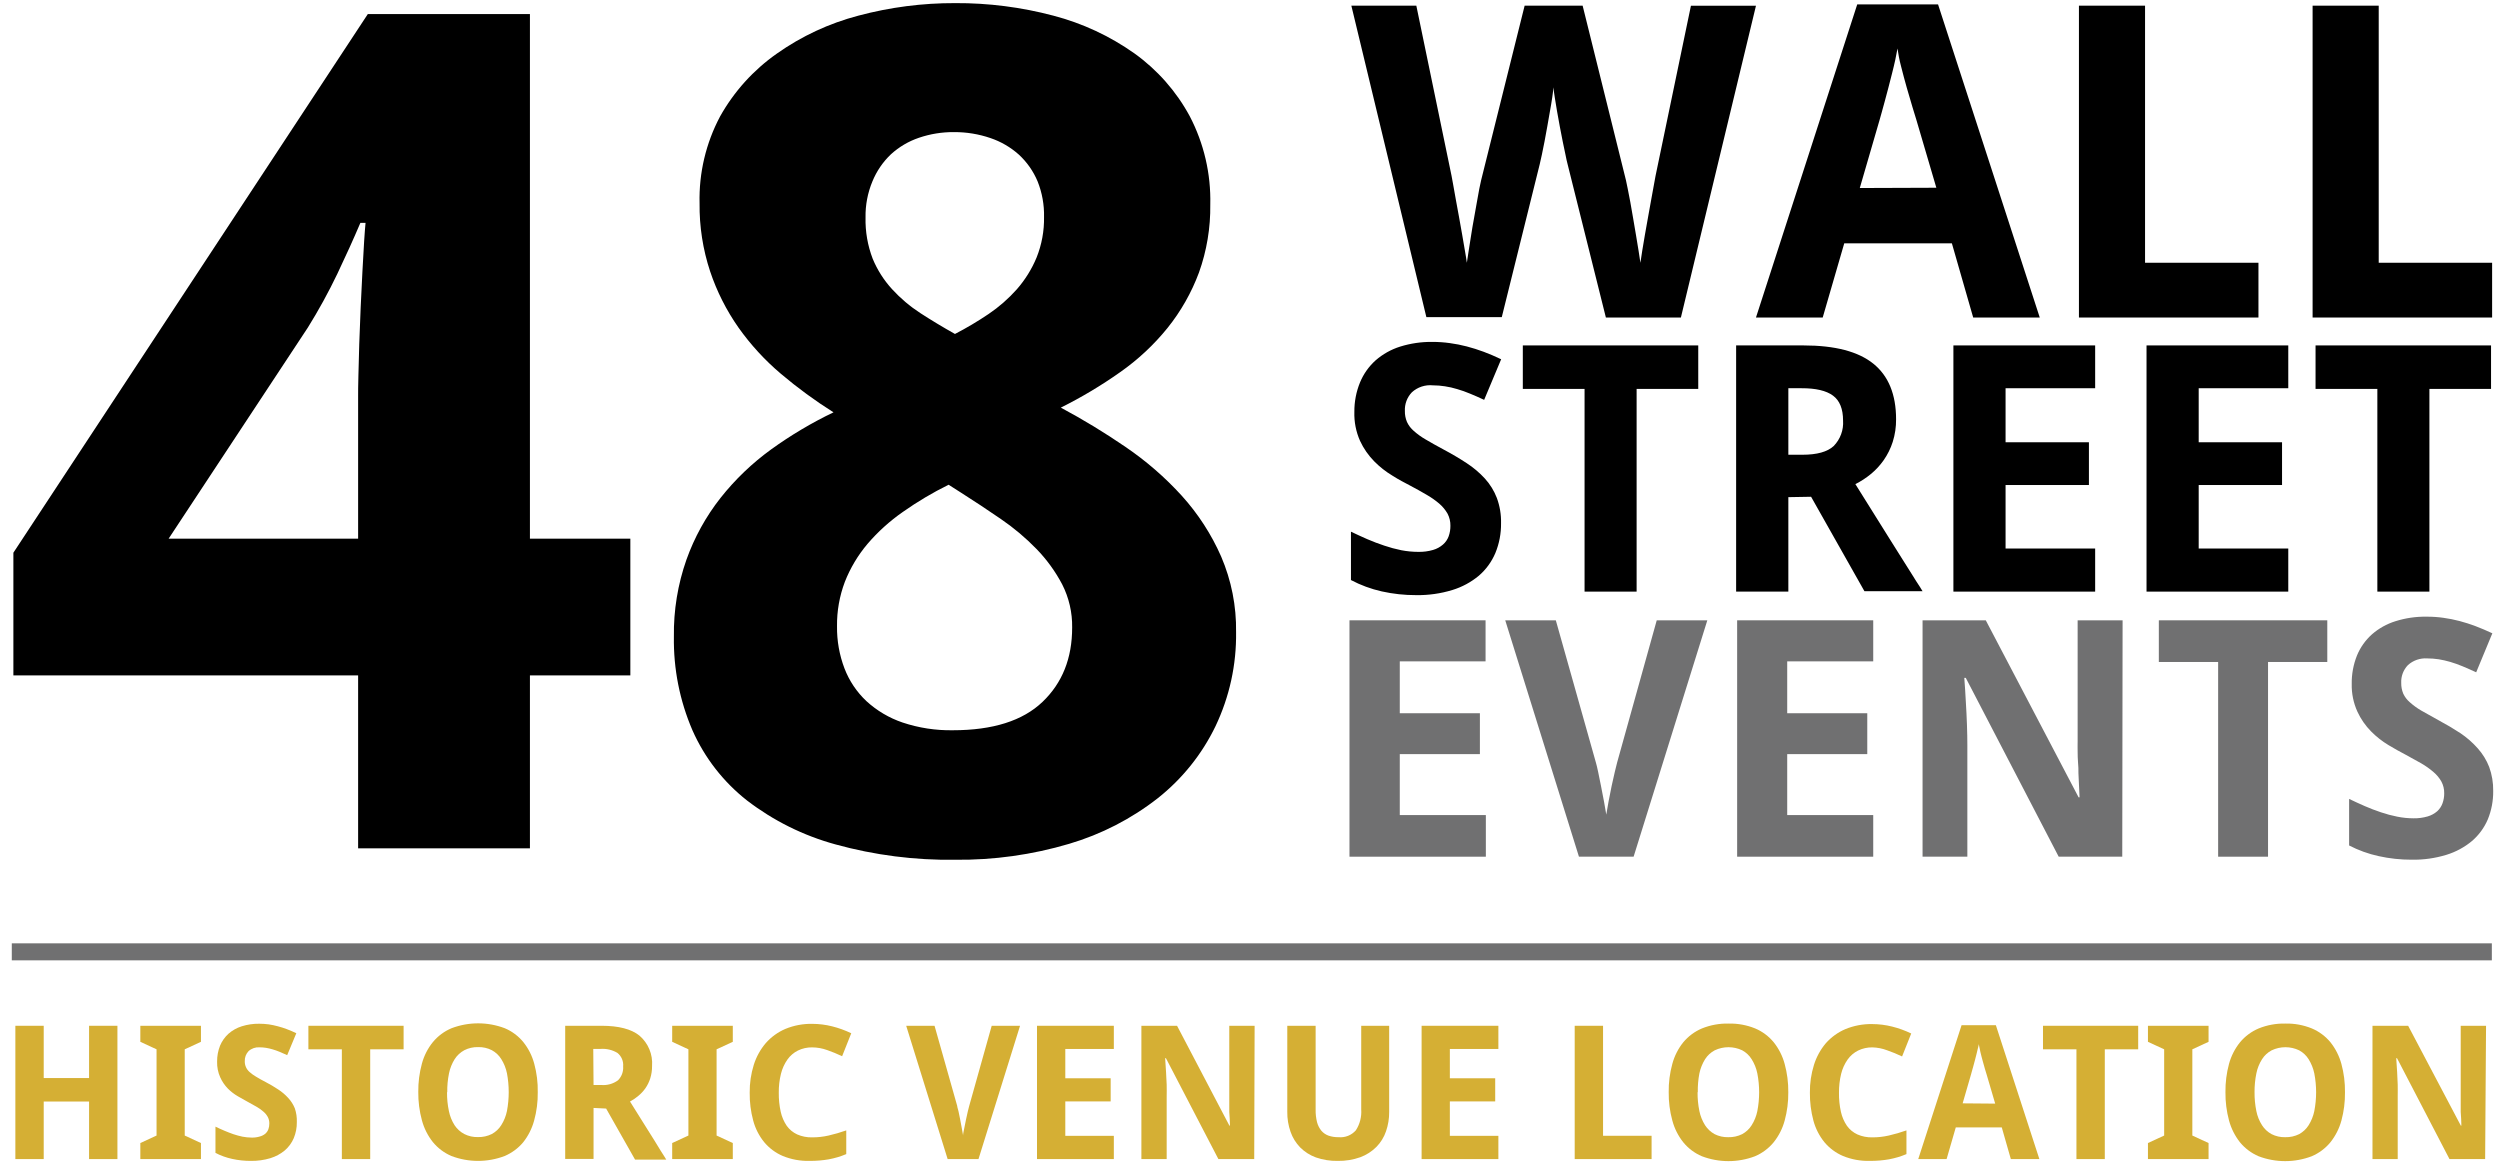
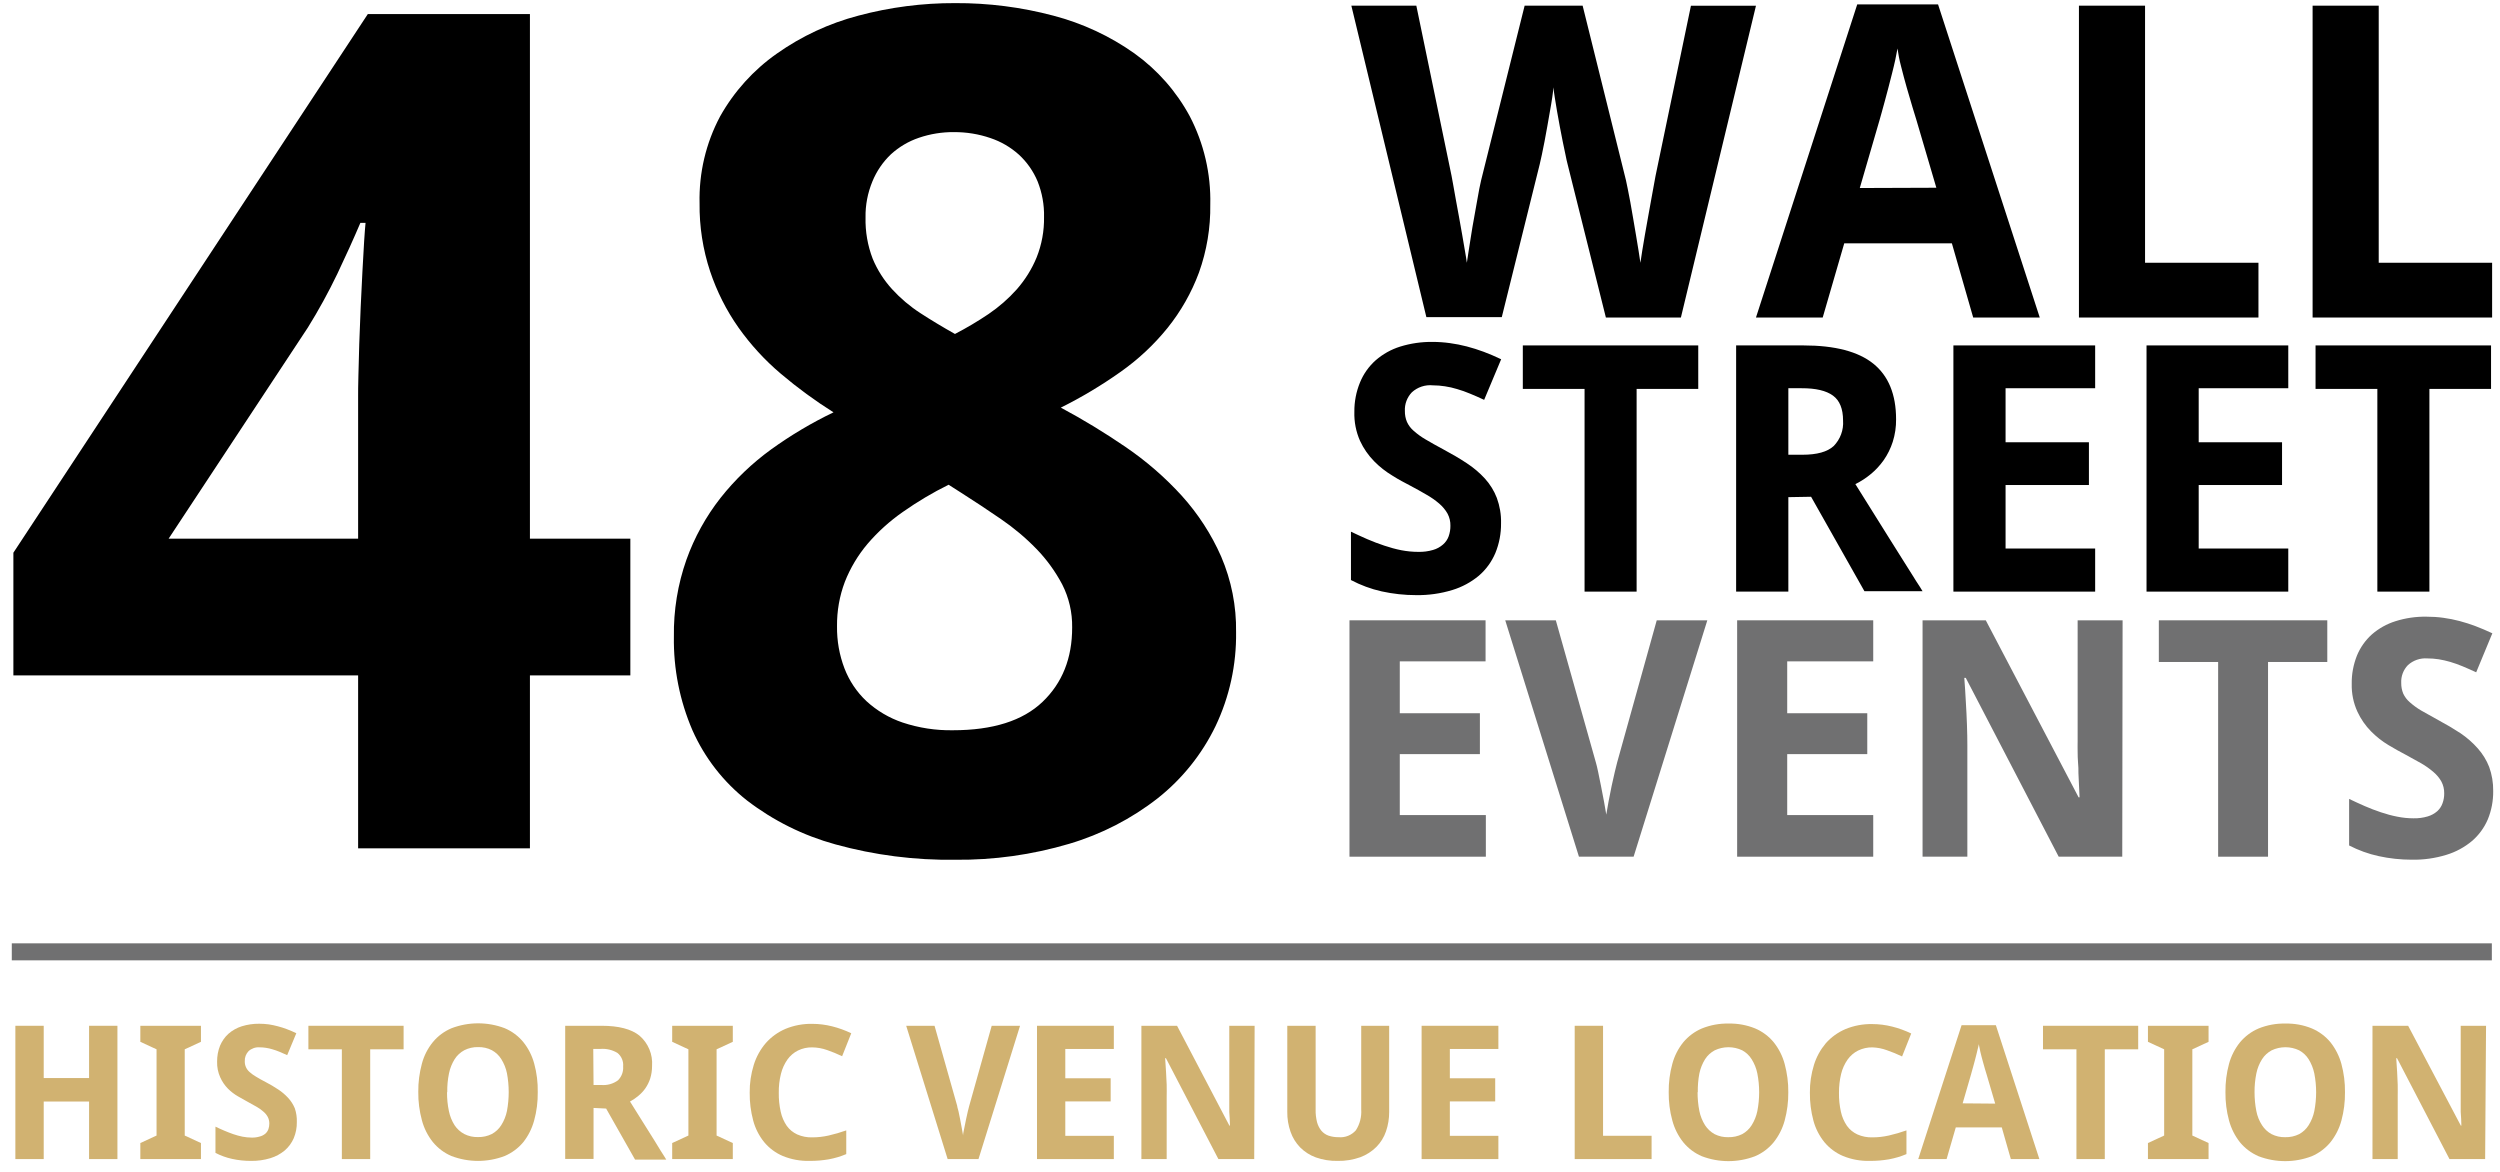
- <svg xmlns="http://www.w3.org/2000/svg" id="Layer_1" data-name="Layer 1" viewBox="0 0 440.91 206.64">
+ <svg xmlns="http://www.w3.org/2000/svg" id="Layer_1" version="1.1" viewBox="0 0 440.91 206.64">
  <defs>
-     <style>.cls-1{fill:#707071;}.cls-2{fill:none;stroke:#707071;stroke-width:3px;}.cls-3{fill:#d5af34;}</style>
+     <style>
+       .st0 {
+         fill: none;
+         stroke: #707071;
+         stroke-width: 3px;
+       }
+ 
+       .st1 {
+         fill: #d1b271;
+       }
+ 
+       .st2 {
+         fill: #707071;
+       }
+     </style>
  </defs>
-   <path d="M296.45,56H283.22l-6.77-27.11c-.1-.38-.22-.9-.35-1.58s-.3-1.44-.48-2.29-.35-1.75-.52-2.67-.34-1.83-.49-2.71-.28-1.69-.4-2.43S274,15.85,274,15.4c-.05.45-.13,1-.24,1.78s-.25,1.55-.4,2.41-.3,1.76-.47,2.69-.33,1.82-.49,2.67-.32,1.63-.47,2.33-.27,1.25-.37,1.65l-6.7,27H251.56L238.33,1h11.46L256,31c.07.4.18,1,.32,1.75s.29,1.62.46,2.58.36,2,.55,3,.37,2.09.55,3.09l.48,2.8c.15.86.27,1.57.34,2.12.08-.55.18-1.25.32-2.1s.28-1.76.43-2.73.32-2,.51-3,.36-2,.51-2.87.29-1.68.43-2.37.25-1.19.32-1.49L268.89,1h10.23l7.64,30.79c.07.3.18.8.31,1.49s.29,1.48.46,2.37.33,1.84.5,2.87.35,2,.51,3l.45,2.73c.14.85.25,1.55.32,2.1.08-.55.18-1.26.32-2.12s.3-1.8.47-2.8.36-2,.55-3.09.37-2,.54-3,.33-1.81.47-2.58.25-1.35.32-1.75l6.24-30h11.47Z" />
-   <path d="M348,56l-3.76-13.09H325.26L321.46,56H309.69L327.55.77H341.8L359.74,56ZM341.5,33.11l-3.53-12c-.15-.46-.38-1.19-.68-2.22s-.62-2.16-1-3.41-.66-2.48-1-3.74-.51-2.31-.64-3.19q-.15.83-.39,2c-.17.75-.35,1.55-.57,2.39s-.43,1.69-.65,2.54-.44,1.65-.64,2.4-.39,1.42-.55,2l-.36,1.28-3.49,12Z" />
-   <path d="M366.65,56V1h11.66V46.34h20V56Z" />
-   <path d="M407.86,56V1h11.66V46.34h20V56Z" />
-   <path d="M264.73,92.28a13.35,13.35,0,0,1-1,5.25,10.83,10.83,0,0,1-2.91,4,13.43,13.43,0,0,1-4.69,2.53,20.72,20.72,0,0,1-6.37.9,27.57,27.57,0,0,1-6.08-.66,21.84,21.84,0,0,1-5.42-2V93.77c.95.45,1.91.9,2.88,1.32s2,.81,3,1.14a23.84,23.84,0,0,0,3,.81,15.92,15.92,0,0,0,3,.29,8.63,8.63,0,0,0,2.6-.34,4.57,4.57,0,0,0,1.75-.95,3.5,3.5,0,0,0,1-1.45,5.34,5.34,0,0,0,.31-1.86,4.41,4.41,0,0,0-.51-2.15,6.77,6.77,0,0,0-1.46-1.76,14.6,14.6,0,0,0-2.26-1.58c-.88-.52-1.86-1.06-2.95-1.64-.91-.47-1.93-1-3.06-1.72a16.22,16.22,0,0,1-3.19-2.51,12.9,12.9,0,0,1-2.51-3.62,11.72,11.72,0,0,1-1-5.1,13.44,13.44,0,0,1,1-5.21,10.75,10.75,0,0,1,2.75-3.89,12.13,12.13,0,0,1,4.32-2.42,18.35,18.35,0,0,1,5.69-.83,22.08,22.08,0,0,1,3.07.21,25.16,25.16,0,0,1,3,.59c1,.26,2,.58,3,.95s2,.81,3.06,1.31l-3,7.16c-.9-.42-1.73-.79-2.5-1.1a20.46,20.46,0,0,0-2.26-.8,14.71,14.71,0,0,0-2.15-.49,13.67,13.67,0,0,0-2.12-.17A4.8,4.8,0,0,0,249,69.19a4.47,4.47,0,0,0-1.23,3.29,4.73,4.73,0,0,0,.37,1.94A4.61,4.61,0,0,0,249.34,76a12.44,12.44,0,0,0,2.1,1.51c.87.52,1.91,1.1,3.14,1.76q2.22,1.18,4.1,2.42a16.69,16.69,0,0,1,3.22,2.73,10.91,10.91,0,0,1,2.09,3.4A12.1,12.1,0,0,1,264.73,92.28Z" />
-   <path d="M288.64,104.34h-9.18V68.59H268.57V60.92h30.94v7.67H288.64Z" />
-   <path d="M315.4,87.68v16.66h-9.21V60.92h11.88q8.34,0,12.33,3.23c2.65,2.14,4,5.41,4,9.78a12.8,12.8,0,0,1-.59,4,12,12,0,0,1-1.59,3.22,12.24,12.24,0,0,1-2.29,2.47,14.43,14.43,0,0,1-2.71,1.76q3.3,5.3,5.91,9.45c.75,1.19,1.48,2.34,2.18,3.47l1.89,3c.55.89,1,1.61,1.36,2.14l.51.83H328.82l-9.41-16.66Zm0-7.48h2.49q3.84,0,5.5-1.53a5.84,5.84,0,0,0,1.66-4.5q0-3.09-1.78-4.4t-5.53-1.3H315.4Z" />
-   <path d="M369.51,104.34h-25V60.92h25v7.55h-15.8V78h14.7v7.54h-14.7v11.2h15.8Z" />
-   <path d="M403.57,104.34h-25V60.92h25v7.55h-15.8V78h14.7v7.54h-14.7v11.2h15.8Z" />
-   <path d="M428.46,104.34h-9.18V68.59h-10.9V60.92h30.95v7.67H428.46Z" />
-   <path class="cls-1" d="M262.05,151.09H238V109.4h24v7.24H246.87v9.15H261V133H246.87v10.75h15.18Z" />
-   <path class="cls-1" d="M292.19,109.4h8.92l-13,41.69h-9.64l-13-41.69h8.92l7.07,25.09c.1.33.23.87.39,1.63s.33,1.59.51,2.51.36,1.82.53,2.74.3,1.68.4,2.3c.1-.62.23-1.39.4-2.3s.35-1.82.54-2.73.38-1.73.56-2.49.31-1.32.41-1.66Z" />
-   <path class="cls-1" d="M330.37,151.09h-24V109.4h24v7.24H315.2v9.15h14.12V133H315.2v10.75h15.17Z" />
-   <path class="cls-1" d="M374.29,151.09H363.08l-16.39-31.54h-.26c.11,1.46.21,2.92.28,4.36.08,1.24.14,2.54.19,3.89s.07,2.59.07,3.67v19.62h-7.9V109.4h11.15l16.37,31.22h.17c-.05-1.44-.12-2.87-.2-4.27,0-.61,0-1.23-.07-1.87s-.05-1.28-.07-1.91,0-1.25,0-1.84,0-1.12,0-1.6V109.4h7.93Z" />
-   <path class="cls-1" d="M400,151.09H391.2V116.75H380.74V109.4h29.71v7.35H400Z" />
-   <path class="cls-1" d="M439.71,139.51a12.86,12.86,0,0,1-.95,5,10.38,10.38,0,0,1-2.8,3.82,13,13,0,0,1-4.5,2.43,19.75,19.75,0,0,1-6.12.86,26.51,26.51,0,0,1-5.83-.63,21,21,0,0,1-5.21-1.88v-8.21c.91.44,1.84.86,2.77,1.27s1.88.77,2.84,1.09a21.93,21.93,0,0,0,2.88.77,14.68,14.68,0,0,0,2.86.29,8.37,8.37,0,0,0,2.5-.33,4.49,4.49,0,0,0,1.68-.91,3.5,3.5,0,0,0,.94-1.4,5.08,5.08,0,0,0,.3-1.78,4.23,4.23,0,0,0-.5-2.07,6.2,6.2,0,0,0-1.4-1.68,14.51,14.51,0,0,0-2.16-1.53c-.85-.49-1.8-1-2.84-1.57-.88-.45-1.85-1-2.94-1.65a15.58,15.58,0,0,1-3.06-2.41,12.25,12.25,0,0,1-2.41-3.48,11.25,11.25,0,0,1-1-4.89,13,13,0,0,1,.92-5,10.25,10.25,0,0,1,2.64-3.74,11.5,11.5,0,0,1,4.15-2.32,17.3,17.3,0,0,1,5.46-.8,20.39,20.39,0,0,1,3,.2,23.72,23.72,0,0,1,2.86.57,29,29,0,0,1,2.83.91c.95.36,1.93.78,2.94,1.25l-2.85,6.88c-.86-.4-1.66-.75-2.4-1.06s-1.46-.56-2.16-.77a17,17,0,0,0-2.07-.47,14,14,0,0,0-2-.15,4.62,4.62,0,0,0-3.41,1.18,4.25,4.25,0,0,0-1.18,3.15,4.76,4.76,0,0,0,.35,1.87,4.47,4.47,0,0,0,1.15,1.52,12.47,12.47,0,0,0,2,1.46c.83.49,1.83,1,3,1.68,1.42.76,2.74,1.54,3.93,2.32A16.11,16.11,0,0,1,437,132a10.84,10.84,0,0,1,2,3.26A11.88,11.88,0,0,1,439.71,139.51Z" />
-   <path d="M111.17,119.12H93.46v30.5H63.16v-30.5H2.36V97.48l62.51-95H93.46V95h17.71ZM63.16,95V70c0-.87,0-2.13.05-3.77s.08-3.51.15-5.59.15-4.23.25-6.44.2-4.33.31-6.34.2-3.78.3-5.29.18-2.6.25-3.27h-.91q-1.8,4.23-4.07,9a99.42,99.42,0,0,1-5.19,9.46L29.74,95Z" />
-   <path d="M168.46.55a66.1,66.1,0,0,1,17.31,2.21,44,44,0,0,1,14.29,6.65,32.85,32.85,0,0,1,9.76,11.07,32,32,0,0,1,3.63,15.6,34.19,34.19,0,0,1-2,12,35.2,35.2,0,0,1-5.54,9.76,41,41,0,0,1-8.36,7.8,79.44,79.44,0,0,1-10.46,6.25,121.59,121.59,0,0,1,11.42,6.94,55.81,55.81,0,0,1,9.92,8.61,39.87,39.87,0,0,1,6.94,10.72A32.52,32.52,0,0,1,218,111.47a37.39,37.39,0,0,1-3.63,16.61,36.33,36.33,0,0,1-10.16,12.68,47,47,0,0,1-15.65,8.06,68.05,68.05,0,0,1-20.08,2.81,75.21,75.21,0,0,1-21.14-2.71,45.26,45.26,0,0,1-15.6-7.75,32.44,32.44,0,0,1-9.62-12.38,40.18,40.18,0,0,1-3.27-16.51,39.21,39.21,0,0,1,2.22-13.59,38.54,38.54,0,0,1,6-10.87A45.22,45.22,0,0,1,136,79.26a72.16,72.16,0,0,1,11-6.54,82.38,82.38,0,0,1-9.27-6.79,44,44,0,0,1-7.49-8.16,38.54,38.54,0,0,1-5-9.91,36.85,36.85,0,0,1-1.86-12A31,31,0,0,1,127,20.53,33.53,33.53,0,0,1,137,9.46a44.42,44.42,0,0,1,14.39-6.7A65.32,65.32,0,0,1,168.46.55ZM147.62,110.47a20.16,20.16,0,0,0,1.31,7.4,15.58,15.58,0,0,0,3.87,5.78,18,18,0,0,0,6.39,3.78,26.6,26.6,0,0,0,8.86,1.36q10.57,0,15.81-5t5.23-13.13a16.22,16.22,0,0,0-1.76-7.6,27.14,27.14,0,0,0-4.53-6.24,40.92,40.92,0,0,0-6.29-5.29q-3.52-2.42-7-4.63l-2.21-1.41a60.81,60.81,0,0,0-8.06,4.79A33.06,33.06,0,0,0,153,95.92a23.91,23.91,0,0,0-4,6.7A21.43,21.43,0,0,0,147.62,110.47ZM168.25,23.3a18.65,18.65,0,0,0-6.19,1,14,14,0,0,0-4.93,2.91A13.79,13.79,0,0,0,153.86,32a15.82,15.82,0,0,0-1.21,6.34,19.13,19.13,0,0,0,1.26,7.29A18.3,18.3,0,0,0,157.33,51a25.75,25.75,0,0,0,5,4.23q2.87,1.86,6.09,3.67a59,59,0,0,0,5.93-3.52,26.62,26.62,0,0,0,5-4.38,20.28,20.28,0,0,0,3.47-5.59,18.37,18.37,0,0,0,1.31-7.14A16,16,0,0,0,183,32a13.51,13.51,0,0,0-3.32-4.74,14.49,14.49,0,0,0-5-2.91A19.44,19.44,0,0,0,168.25,23.3Z" />
-   <line class="cls-2" x1="2.08" y1="167.87" x2="439.47" y2="167.87" />
-   <path class="cls-3" d="M20.71,204.42h-5V194.27h-8v10.15h-5V180.91h5v9.22h8v-9.22h5Z" />
-   <path class="cls-3" d="M35.44,204.42H24.75v-2.83l2.86-1.32V185.06l-2.86-1.32v-2.83H35.44v2.83l-2.86,1.32v15.21l2.86,1.32Z" />
-   <path class="cls-3" d="M52.35,197.89a7.15,7.15,0,0,1-.54,2.84,5.93,5.93,0,0,1-1.58,2.16,7.28,7.28,0,0,1-2.54,1.37,11.32,11.32,0,0,1-3.45.48,14.87,14.87,0,0,1-3.29-.35A11.74,11.74,0,0,1,38,203.33V198.7c.51.24,1,.48,1.56.71s1.06.44,1.6.62a13.92,13.92,0,0,0,1.62.44,8.89,8.89,0,0,0,1.62.16,4.54,4.54,0,0,0,1.41-.19,2.53,2.53,0,0,0,1-.51,2,2,0,0,0,.53-.79,3,3,0,0,0,.16-1,2.34,2.34,0,0,0-.28-1.16,3.31,3.31,0,0,0-.79-.95,7.22,7.22,0,0,0-1.22-.86c-.47-.28-1-.57-1.6-.89s-1-.56-1.65-.93A8.49,8.49,0,0,1,40.2,192a6.85,6.85,0,0,1-1.36-2,6.29,6.29,0,0,1-.55-2.76,7.38,7.38,0,0,1,.52-2.82,5.91,5.91,0,0,1,1.49-2.11A6.5,6.5,0,0,1,42.64,181a9.92,9.92,0,0,1,3.08-.45,13.13,13.13,0,0,1,1.67.11A14.65,14.65,0,0,1,49,181a15.63,15.63,0,0,1,1.6.51c.54.2,1.09.44,1.66.71l-1.61,3.87c-.48-.22-.93-.42-1.35-.59a11.17,11.17,0,0,0-1.22-.43,8.91,8.91,0,0,0-1.17-.27,7.33,7.33,0,0,0-1.15-.09,2.6,2.6,0,0,0-1.92.67,2.42,2.42,0,0,0-.67,1.78,2.44,2.44,0,0,0,.85,1.91,6.75,6.75,0,0,0,1.14.82c.47.28,1,.6,1.7.95s1.54.86,2.22,1.31a9.05,9.05,0,0,1,1.74,1.48A6,6,0,0,1,52,195.48,6.8,6.8,0,0,1,52.35,197.89Z" />
-   <path class="cls-3" d="M65.29,204.42h-5V185.06h-5.9v-4.15H71.18v4.15H65.29Z" />
-   <path class="cls-3" d="M94.84,192.63a17.85,17.85,0,0,1-.64,5,10.64,10.64,0,0,1-1.93,3.83A8.72,8.72,0,0,1,89,203.88a13.22,13.22,0,0,1-9.38,0,8.61,8.61,0,0,1-3.28-2.46,10.6,10.6,0,0,1-1.93-3.84,18.43,18.43,0,0,1-.64-5,18.23,18.23,0,0,1,.64-5,10.28,10.28,0,0,1,1.94-3.8,8.6,8.6,0,0,1,3.29-2.44,13.22,13.22,0,0,1,9.38,0,8.53,8.53,0,0,1,3.27,2.44,10.35,10.35,0,0,1,1.93,3.82A17.82,17.82,0,0,1,94.84,192.63Zm-16,0a15.33,15.33,0,0,0,.33,3.33,7.41,7.41,0,0,0,1,2.49A4.69,4.69,0,0,0,81.88,200a5,5,0,0,0,2.41.54,5.18,5.18,0,0,0,2.45-.54,4.48,4.48,0,0,0,1.67-1.57,7.4,7.4,0,0,0,1-2.49,18,18,0,0,0,0-6.65,7.55,7.55,0,0,0-1-2.5,4.45,4.45,0,0,0-1.66-1.57,5,5,0,0,0-2.43-.55,5.07,5.07,0,0,0-2.43.55,4.64,4.64,0,0,0-1.7,1.57,7.55,7.55,0,0,0-1,2.5A15.23,15.23,0,0,0,78.88,192.63Z" />
-   <path class="cls-3" d="M104.68,195.4v9h-5V180.91h6.43c3,0,5.24.58,6.67,1.74A6.42,6.42,0,0,1,115,188a7.1,7.1,0,0,1-.32,2.19,6.64,6.64,0,0,1-.86,1.75,6.84,6.84,0,0,1-1.24,1.33,8.42,8.42,0,0,1-1.47,1c1.19,1.91,2.25,3.61,3.2,5.11.4.65.8,1.27,1.18,1.88l1,1.64c.3.49.55.87.74,1.16l.27.45H112l-5.1-9Zm0-4.05H106a4.35,4.35,0,0,0,3-.83,3.14,3.14,0,0,0,.9-2.44,2.74,2.74,0,0,0-1-2.38,5.09,5.09,0,0,0-3-.71h-1.27Z" />
-   <path class="cls-3" d="M129.24,204.42H118.55v-2.83l2.86-1.32V185.06l-2.86-1.32v-2.83h10.69v2.83l-2.86,1.32v15.21l2.86,1.32Z" />
-   <path class="cls-3" d="M143.25,184.72a5.51,5.51,0,0,0-2.53.56,5,5,0,0,0-1.85,1.59,7.5,7.5,0,0,0-1.14,2.52,13.22,13.22,0,0,0-.38,3.34,14.7,14.7,0,0,0,.34,3.35,7.15,7.15,0,0,0,1.06,2.47,4.7,4.7,0,0,0,1.84,1.52,6.19,6.19,0,0,0,2.66.52,12.82,12.82,0,0,0,2.87-.32,28.2,28.2,0,0,0,3.13-.91v4.18c-.52.21-1,.4-1.53.55a15.7,15.7,0,0,1-1.54.37q-.8.14-1.62.21c-.55.05-1.15.07-1.78.07a11.72,11.72,0,0,1-4.71-.86,8.76,8.76,0,0,1-3.3-2.45,10.22,10.22,0,0,1-1.93-3.79,18.1,18.1,0,0,1-.62-4.94,15.89,15.89,0,0,1,.72-4.9,11,11,0,0,1,2.12-3.84,9.72,9.72,0,0,1,3.46-2.5,11.88,11.88,0,0,1,4.73-.89,14.55,14.55,0,0,1,3.51.44,17.57,17.57,0,0,1,3.37,1.22l-1.61,4.05a26,26,0,0,0-2.65-1.09A7.93,7.93,0,0,0,143.25,184.72Z" />
-   <path class="cls-3" d="M174.9,180.91h5l-7.33,23.51h-5.44l-7.31-23.51h5l4,14.15c0,.19.12.49.22.92s.18.9.29,1.41.2,1,.29,1.55.17.95.23,1.3c0-.35.13-.79.22-1.3s.2-1,.31-1.54.21-1,.31-1.4.18-.74.24-.94Z" />
-   <path class="cls-3" d="M196.44,204.42H182.89V180.91h13.55V185h-8.56v5.17h8v4.08h-8v6.07h8.56Z" />
-   <path class="cls-3" d="M221.2,204.42h-6.32l-9.25-17.79h-.14c.06.83.12,1.65.16,2.47s.08,1.42.11,2.19,0,1.46,0,2.07v11.06h-4.46V180.91h6.29l9.23,17.61h.1c0-.81-.07-1.62-.12-2.41,0-.35,0-.7,0-1.06s0-.71,0-1.07,0-.71,0-1,0-.63,0-.9V180.91h4.47Z" />
-   <path class="cls-3" d="M245,180.91v15.21a10.16,10.16,0,0,1-.56,3.41,7.23,7.23,0,0,1-1.69,2.74,7.89,7.89,0,0,1-2.83,1.82,11.35,11.35,0,0,1-4,.65,11.05,11.05,0,0,1-3.84-.61,7.58,7.58,0,0,1-2.78-1.77,7.45,7.45,0,0,1-1.69-2.74,10.27,10.27,0,0,1-.58-3.56V180.91h5v14.78a8.52,8.52,0,0,0,.25,2.23,4,4,0,0,0,.77,1.51,3,3,0,0,0,1.26.86,5.23,5.23,0,0,0,1.77.27,3.6,3.6,0,0,0,3.05-1.22,6,6,0,0,0,.94-3.68V180.91Z" />
-   <path class="cls-3" d="M264.26,204.42H250.72V180.91h13.54V185H255.7v5.17h8v4.08h-8v6.07h8.56Z" />
-   <path class="cls-3" d="M277.72,204.42V180.91h5v19.4h8.56v4.11Z" />
-   <path class="cls-3" d="M315.39,192.63a18.23,18.23,0,0,1-.64,5,10.49,10.49,0,0,1-1.94,3.83,8.65,8.65,0,0,1-3.29,2.46,13.19,13.19,0,0,1-9.37,0,8.54,8.54,0,0,1-3.28-2.46,10.45,10.45,0,0,1-1.93-3.84,18,18,0,0,1-.64-5,17.85,17.85,0,0,1,.64-5,10.41,10.41,0,0,1,1.93-3.8,8.68,8.68,0,0,1,3.29-2.44,11.86,11.86,0,0,1,4.71-.86,11.74,11.74,0,0,1,4.68.86,8.53,8.53,0,0,1,3.27,2.44,10.51,10.51,0,0,1,1.93,3.82A18.2,18.2,0,0,1,315.39,192.63Zm-16,0a16,16,0,0,0,.32,3.33,7.63,7.63,0,0,0,1,2.49,4.75,4.75,0,0,0,1.68,1.57,5.07,5.07,0,0,0,2.41.54,5.2,5.2,0,0,0,2.46-.54,4.48,4.48,0,0,0,1.67-1.57,7.4,7.4,0,0,0,1-2.49,17.43,17.43,0,0,0,0-6.65,7.54,7.54,0,0,0-1-2.5,4.45,4.45,0,0,0-1.66-1.57,5.64,5.64,0,0,0-4.86,0,4.56,4.56,0,0,0-1.7,1.57,7.78,7.78,0,0,0-1,2.5A15.92,15.92,0,0,0,299.43,192.63Z" />
-   <path class="cls-3" d="M330.23,184.72a5.54,5.54,0,0,0-2.53.56,5,5,0,0,0-1.85,1.59,7.5,7.5,0,0,0-1.14,2.52,13.69,13.69,0,0,0-.38,3.34,14.7,14.7,0,0,0,.34,3.35,7.15,7.15,0,0,0,1.06,2.47,4.7,4.7,0,0,0,1.84,1.52,6.19,6.19,0,0,0,2.66.52,12.82,12.82,0,0,0,2.87-.32,28.2,28.2,0,0,0,3.13-.91v4.18c-.52.21-1,.4-1.53.55a15.7,15.7,0,0,1-1.54.37q-.8.14-1.62.21c-.55.05-1.14.07-1.78.07a11.72,11.72,0,0,1-4.71-.86,8.76,8.76,0,0,1-3.3-2.45,10.37,10.37,0,0,1-1.93-3.79,18.5,18.5,0,0,1-.62-4.94,15.89,15.89,0,0,1,.72-4.9A11,11,0,0,1,322,184a9.72,9.72,0,0,1,3.46-2.5,11.88,11.88,0,0,1,4.73-.89,14.55,14.55,0,0,1,3.51.44,17.57,17.57,0,0,1,3.37,1.22l-1.61,4.05a25.05,25.05,0,0,0-2.65-1.09A7.93,7.93,0,0,0,330.23,184.72Z" />
-   <path class="cls-3" d="M354.64,204.42l-1.6-5.59h-8.11l-1.62,5.59h-5l7.64-23.61H352l7.67,23.61Zm-2.76-9.78-1.51-5.14c-.07-.2-.17-.51-.29-.95s-.27-.93-.41-1.46-.29-1.06-.41-1.6-.22-1-.28-1.36c0,.23-.1.51-.17.83s-.15.67-.24,1-.18.73-.28,1.09-.19.71-.27,1l-.24.85-.15.55-1.49,5.14Z" />
-   <path class="cls-3" d="M371.21,204.42h-5V185.06h-5.9v-4.15H377.1v4.15h-5.89Z" />
-   <path class="cls-3" d="M389.51,204.42H378.82v-2.83l2.86-1.32V185.06l-2.86-1.32v-2.83h10.69v2.83l-2.86,1.32v15.21l2.86,1.32Z" />
-   <path class="cls-3" d="M413.57,192.63a18.24,18.24,0,0,1-.63,5,10.65,10.65,0,0,1-1.94,3.83,8.72,8.72,0,0,1-3.29,2.46,13.22,13.22,0,0,1-9.38,0,8.69,8.69,0,0,1-3.28-2.46,10.76,10.76,0,0,1-1.93-3.84,18.44,18.44,0,0,1-.63-5,18.24,18.24,0,0,1,.63-5,10.43,10.43,0,0,1,1.94-3.8,8.68,8.68,0,0,1,3.29-2.44,11.81,11.81,0,0,1,4.7-.86,11.67,11.67,0,0,1,4.68.86,8.64,8.64,0,0,1,3.28,2.44,10.67,10.67,0,0,1,1.93,3.82A18.21,18.21,0,0,1,413.57,192.63Zm-15.95,0a16,16,0,0,0,.32,3.33,7.21,7.21,0,0,0,1,2.49,4.59,4.59,0,0,0,1.68,1.57,5,5,0,0,0,2.41.54,5.22,5.22,0,0,0,2.46-.54,4.56,4.56,0,0,0,1.67-1.57,7.61,7.61,0,0,0,1-2.49,17.43,17.43,0,0,0,0-6.65,7.76,7.76,0,0,0-1-2.5,4.48,4.48,0,0,0-1.67-1.57,5.62,5.62,0,0,0-4.85,0,4.49,4.49,0,0,0-1.7,1.57,7.35,7.35,0,0,0-1,2.5A15.92,15.92,0,0,0,397.62,192.63Z" />
-   <path class="cls-3" d="M438.29,204.42H432l-9.25-17.79h-.14c.06.83.12,1.65.16,2.47s.08,1.42.1,2.19,0,1.46,0,2.07v11.06h-4.45V180.91h6.29L434,198.52h.1c0-.81-.07-1.62-.12-2.41,0-.35,0-.7,0-1.06s0-.71,0-1.07,0-.71,0-1,0-.63,0-.9V180.91h4.47Z" />
+   <path d="M296.45,56h-13.23l-6.77-27.11c-.1-.38-.22-.9-.35-1.58s-.3-1.44-.48-2.29-.35-1.75-.52-2.67-.34-1.83-.49-2.71-.28-1.69-.4-2.43-.21-1.36-.21-1.81c-.05.45-.13,1-.24,1.78s-.25,1.55-.4,2.41-.3,1.76-.47,2.69-.33,1.82-.49,2.67-.32,1.63-.47,2.33-.27,1.25-.37,1.65l-6.7,27h-13.3L238.33,1h11.46l6.21,30c.07.4.18,1,.32,1.75s.29,1.62.46,2.58.36,2,.55,3,.37,2.09.55,3.09l.48,2.8c.15.86.27,1.57.34,2.12.08-.55.18-1.25.32-2.1s.28-1.76.43-2.73.32-2,.51-3,.36-2,.51-2.87.29-1.68.43-2.37.25-1.19.32-1.49l7.67-30.78h10.23l7.64,30.79c.07.3.18.8.31,1.49s.29,1.48.46,2.37.33,1.84.5,2.87.35,2,.51,3l.45,2.73c.14.85.25,1.55.32,2.1.08-.55.18-1.26.32-2.12s.3-1.8.47-2.8.36-2,.55-3.09.37-2,.54-3,.33-1.81.47-2.58.25-1.35.32-1.75l6.24-30h11.47l-13.24,54.99Z" />
+   <path d="M348,56l-3.76-13.09h-18.98l-3.8,13.09h-11.77L327.55.77h14.25l17.94,55.23h-11.74ZM341.5,33.11l-3.53-12c-.15-.46-.38-1.19-.68-2.22s-.62-2.16-1-3.41-.66-2.48-1-3.74-.51-2.31-.64-3.19c-.1.55-.23,1.22-.39,2-.17.75-.35,1.55-.57,2.39s-.43,1.69-.65,2.54-.44,1.65-.64,2.4-.39,1.42-.55,2l-.36,1.28-3.49,12,13.5-.05Z" />
+   <path d="M366.65,56V1h11.66v45.34h20v9.66h-31.66Z" />
+   <path d="M407.86,56V1h11.66v45.34h20v9.66h-31.66Z" />
+   <path d="M264.73,92.28c.02,1.8-.32,3.59-1,5.25-.65,1.54-1.64,2.91-2.91,4-1.38,1.15-2.97,2.01-4.69,2.53-2.06.63-4.21.93-6.37.9-2.04,0-4.08-.22-6.08-.66-1.89-.42-3.71-1.1-5.42-2v-8.53c.95.45,1.91.9,2.88,1.32s2,.81,3,1.14c.98.33,1.98.61,3,.81.99.19,1.99.29,3,.29.88.02,1.76-.09,2.6-.34.65-.18,1.24-.51,1.75-.95.45-.39.8-.89,1-1.45.21-.6.32-1.23.31-1.86.02-.75-.16-1.49-.51-2.15-.38-.67-.88-1.26-1.46-1.76-.7-.6-1.46-1.13-2.26-1.58-.88-.52-1.86-1.06-2.95-1.64-.91-.47-1.93-1-3.06-1.72-1.16-.7-2.24-1.54-3.19-2.51-1.04-1.05-1.89-2.28-2.51-3.62-.71-1.6-1.05-3.35-1-5.1-.02-1.79.32-3.56,1-5.21.61-1.49,1.55-2.82,2.75-3.89,1.26-1.1,2.73-1.92,4.32-2.42,1.84-.57,3.76-.85,5.69-.83,1.03,0,2.05.07,3.07.21,1.01.14,2.01.33,3,.59,1,.26,2,.58,3,.95s2,.81,3.06,1.31l-3,7.16c-.9-.42-1.73-.79-2.5-1.1-.74-.31-1.49-.58-2.26-.8-.7-.22-1.42-.38-2.15-.49-.7-.11-1.41-.17-2.12-.17-1.36-.14-2.71.31-3.72,1.23-.84.88-1.29,2.07-1.23,3.29-.01.67.11,1.33.37,1.94.28.61.69,1.15,1.2,1.58.65.57,1.35,1.08,2.1,1.51.87.52,1.91,1.1,3.14,1.76,1.48.79,2.85,1.59,4.1,2.42,1.18.77,2.27,1.69,3.22,2.73.9,1,1.61,2.15,2.09,3.4.52,1.43.78,2.94.74,4.46Z" />
+   <path d="M288.64,104.34h-9.18v-35.75h-10.89v-7.67h30.94v7.67h-10.87v35.75Z" />
+   <path d="M315.4,87.68v16.66h-9.21v-43.42h11.88c5.56,0,9.67,1.08,12.33,3.23,2.65,2.14,4,5.41,4,9.78.02,1.36-.18,2.71-.59,4-.37,1.15-.9,2.23-1.59,3.22-.65.92-1.42,1.76-2.29,2.47-.83.69-1.74,1.28-2.71,1.76,2.2,3.53,4.17,6.68,5.91,9.45.75,1.19,1.48,2.34,2.18,3.47l1.89,3c.55.89,1,1.61,1.36,2.14l.51.83h-10.25l-9.41-16.66-4.01.07ZM315.4,80.2h2.49c2.56,0,4.39-.51,5.5-1.53,1.17-1.19,1.78-2.83,1.66-4.5,0-2.06-.59-3.53-1.78-4.4-1.19-.87-3.03-1.31-5.53-1.3h-2.34v11.73Z" />
+   <path d="M369.51,104.34h-25v-43.42h25v7.55h-15.8v9.53h14.7v7.54h-14.7v11.2h15.8v7.6Z" />
+   <path d="M403.57,104.34h-25v-43.42h25v7.55h-15.8v9.53h14.7v7.54h-14.7v11.2h15.8v7.6Z" />
+   <path d="M428.46,104.34h-9.18v-35.75h-10.9v-7.67h30.95v7.67h-10.87v35.75Z" />
+   <path class="st2" d="M262.05,151.09h-24.05v-41.69h24v7.24h-15.13v9.15h14.13v7.21h-14.13v10.75h15.18v7.34Z" />
+   <path class="st2" d="M292.19,109.4h8.92l-13,41.69h-9.64l-13-41.69h8.92l7.07,25.09c.1.33.23.87.39,1.63s.33,1.59.51,2.51.36,1.82.53,2.74.3,1.68.4,2.3c.1-.62.23-1.39.4-2.3s.35-1.82.54-2.73.38-1.73.56-2.49.31-1.32.41-1.66l6.99-25.09Z" />
+   <path class="st2" d="M330.37,151.09h-24v-41.69h24v7.24h-15.17v9.15h14.12v7.21h-14.12v10.75h15.17v7.34Z" />
+   <path class="st2" d="M374.29,151.09h-11.21l-16.39-31.54h-.26c.11,1.46.21,2.92.28,4.36.08,1.24.14,2.54.19,3.89s.07,2.59.07,3.67v19.62h-7.9v-41.69h11.15l16.37,31.22h.17c-.05-1.44-.12-2.87-.2-4.27,0-.61,0-1.23-.07-1.87s-.05-1.28-.07-1.91,0-1.25,0-1.84v-21.33h7.93l-.06,41.69Z" />
+   <path class="st2" d="M400,151.09h-8.8v-34.34h-10.46v-7.35h29.71v7.35h-10.45v34.34Z" />
+   <path class="st2" d="M439.71,139.51c.02,1.71-.3,3.41-.95,5-.63,1.47-1.58,2.78-2.8,3.82-1.32,1.1-2.85,1.93-4.5,2.43-1.98.61-4.05.9-6.12.86-1.96,0-3.92-.21-5.83-.63-1.81-.39-3.56-1.03-5.21-1.88v-8.21c.91.44,1.84.86,2.77,1.27s1.88.77,2.84,1.09c.94.32,1.9.58,2.88.77.94.19,1.9.29,2.86.29.85.02,1.69-.09,2.5-.33.62-.18,1.19-.49,1.68-.91.42-.38.75-.86.94-1.4.21-.57.31-1.17.3-1.78.01-.72-.16-1.43-.5-2.07-.36-.64-.84-1.21-1.4-1.68-.67-.57-1.39-1.09-2.16-1.53-.85-.49-1.8-1-2.84-1.57-.88-.45-1.85-1-2.94-1.65-1.12-.67-2.14-1.48-3.06-2.41-1-1.01-1.81-2.19-2.41-3.48-.7-1.53-1.04-3.21-1-4.89-.03-1.71.29-3.41.92-5,.59-1.43,1.49-2.71,2.64-3.74,1.21-1.05,2.62-1.84,4.15-2.32,1.77-.56,3.61-.83,5.46-.8,1,0,2.01.06,3,.2.96.13,1.92.32,2.86.57.96.25,1.9.56,2.83.91.95.36,1.93.78,2.94,1.25l-2.85,6.88c-.86-.4-1.66-.75-2.4-1.06s-1.46-.56-2.16-.77c-.68-.2-1.37-.36-2.07-.47-.66-.1-1.33-.15-2-.15-1.25-.09-2.48.34-3.41,1.18-.81.84-1.24,1.98-1.18,3.15-.01.64.11,1.28.35,1.87.27.58.66,1.1,1.15,1.52.62.55,1.29,1.04,2,1.46.83.49,1.83,1,3,1.68,1.42.76,2.74,1.54,3.93,2.32,1.14.77,2.17,1.67,3.08,2.7.85.96,1.53,2.06,2,3.26.49,1.36.73,2.8.71,4.25Z" />
+   <path d="M111.17,119.12h-17.71v30.5h-30.3v-30.5H2.36v-21.64L64.87,2.48h28.59v92.52h17.71v24.12ZM63.16,95v-25c0-.87,0-2.13.05-3.77s.08-3.51.15-5.59.15-4.23.25-6.44.2-4.33.31-6.34c.11-2.01.2-3.78.3-5.29s.18-2.6.25-3.27h-.91c-1.2,2.82-2.56,5.82-4.07,9-1.56,3.24-3.29,6.4-5.19,9.46l-24.56,37.24h33.42Z" />
+   <path d="M168.46.55c5.84-.03,11.66.71,17.31,2.21,5.12,1.34,9.97,3.59,14.29,6.65,4.05,2.9,7.39,6.69,9.76,11.07,2.51,4.81,3.76,10.18,3.63,15.6.06,4.09-.62,8.15-2,12-1.31,3.53-3.18,6.82-5.54,9.76-2.41,2.98-5.22,5.6-8.36,7.8-3.32,2.35-6.82,4.44-10.46,6.25,3.93,2.1,7.74,4.42,11.42,6.94,3.63,2.47,6.96,5.36,9.92,8.61,2.87,3.18,5.22,6.8,6.94,10.72,1.8,4.2,2.7,8.74,2.63,13.31.08,5.74-1.16,11.43-3.63,16.61-2.39,4.94-5.86,9.27-10.16,12.68-4.66,3.65-9.97,6.38-15.65,8.06-6.52,1.93-13.28,2.88-20.08,2.81-7.14.1-14.26-.81-21.14-2.71-5.65-1.55-10.95-4.18-15.6-7.75-4.17-3.28-7.47-7.53-9.62-12.38-2.24-5.21-3.36-10.84-3.27-16.51-.07-4.63.68-9.23,2.22-13.59,1.4-3.92,3.43-7.59,6-10.87,2.57-3.25,5.58-6.13,8.93-8.56,3.47-2.5,7.15-4.69,11-6.54-3.24-2.04-6.34-4.31-9.27-6.79-2.83-2.39-5.35-5.14-7.49-8.16-2.14-3.04-3.82-6.38-5-9.91-1.28-3.87-1.91-7.92-1.86-12-.13-5.34,1.11-10.62,3.62-15.33,2.46-4.39,5.88-8.18,10-11.07,4.36-3.08,9.23-5.35,14.39-6.7,5.57-1.49,11.31-2.23,17.07-2.21ZM147.62,110.47c-.03,2.53.41,5.04,1.31,7.4.84,2.19,2.16,4.17,3.87,5.78,1.84,1.69,4.02,2.98,6.39,3.78,2.86.95,5.85,1.41,8.86,1.36,7.05,0,12.32-1.67,15.81-5,3.49-3.33,5.24-7.71,5.23-13.13.04-2.64-.56-5.25-1.76-7.6-1.21-2.28-2.73-4.39-4.53-6.24-1.91-1.97-4.02-3.74-6.29-5.29-2.35-1.61-4.68-3.16-7-4.63l-2.21-1.41c-2.81,1.39-5.5,2.99-8.06,4.79-2.31,1.61-4.41,3.5-6.24,5.64-1.69,2-3.04,4.26-4,6.7-.95,2.51-1.41,5.17-1.38,7.85ZM168.25,23.3c-2.1-.02-4.2.32-6.19,1-1.83.62-3.5,1.61-4.93,2.91-1.42,1.35-2.53,2.98-3.27,4.79-.83,2.01-1.25,4.17-1.21,6.34-.06,2.49.37,4.97,1.26,7.29.82,1.98,1.98,3.79,3.42,5.37,1.48,1.62,3.16,3.04,5,4.23,1.91,1.24,3.94,2.46,6.09,3.67,2.04-1.06,4.02-2.23,5.93-3.52,1.84-1.25,3.52-2.72,5-4.38,1.45-1.66,2.63-3.55,3.47-5.59.91-2.27,1.35-4.7,1.31-7.14.05-2.14-.34-4.28-1.13-6.27-.75-1.8-1.88-3.42-3.32-4.74-1.45-1.3-3.15-2.29-5-2.91-2.07-.71-4.24-1.06-6.43-1.05Z" />
+   <line class="st0" x1="2.08" y1="167.87" x2="439.47" y2="167.87" />
+   <path class="st1" d="M20.71,204.42h-5v-10.15H7.71v10.15H2.71v-23.51h5v9.22h8v-9.22h5v23.51Z" />
+   <path class="st1" d="M35.44,204.42h-10.69v-2.83l2.86-1.32v-15.21l-2.86-1.32v-2.83h10.69v2.83l-2.86,1.32v15.21l2.86,1.32v2.83Z" />
+   <path class="st1" d="M52.35,197.89c.02.97-.17,1.94-.54,2.84-.36.83-.9,1.57-1.58,2.16-.75.62-1.61,1.09-2.54,1.37-1.12.34-2.28.5-3.45.48-1.11,0-2.21-.11-3.29-.35-1.03-.22-2.02-.58-2.95-1.06v-4.63c.51.24,1,.48,1.56.71s1.06.44,1.6.62c.53.18,1.07.33,1.62.44.53.1,1.08.16,1.62.16.48.01.95-.05,1.41-.19.37-.09.71-.27,1-.51.24-.22.42-.49.53-.79.11-.32.16-.66.16-1,0-.4-.09-.8-.28-1.16-.2-.36-.47-.69-.79-.95-.38-.33-.78-.62-1.22-.86-.47-.28-1-.57-1.6-.89s-1-.56-1.65-.93c-.64-.37-1.23-.82-1.76-1.35-.57-.58-1.03-1.26-1.36-2-.39-.87-.58-1.81-.55-2.76-.01-.96.16-1.92.52-2.82.34-.8.84-1.53,1.49-2.11.68-.59,1.48-1.04,2.34-1.31,1-.31,2.04-.46,3.08-.45.56,0,1.12.04,1.67.11.54.08,1.08.2,1.61.34.54.14,1.08.31,1.6.51.54.2,1.09.44,1.66.71l-1.61,3.87c-.48-.22-.93-.42-1.35-.59-.4-.17-.81-.31-1.22-.43-.38-.12-.77-.21-1.17-.27-.38-.06-.76-.09-1.15-.09-.7-.05-1.4.2-1.92.67-.46.48-.7,1.12-.67,1.78-.02.73.29,1.43.85,1.91.35.31.73.59,1.14.82.47.28,1,.6,1.7.95s1.54.86,2.22,1.31c.64.42,1.22.92,1.74,1.48.5.54.9,1.17,1.18,1.85.26.78.38,1.59.35,2.41Z" />
+   <path class="st1" d="M65.29,204.42h-5v-19.36h-5.9v-4.15h16.79v4.15h-5.89v19.36Z" />
+   <path class="st1" d="M94.84,192.63c.02,1.69-.19,3.37-.64,5-.38,1.39-1.03,2.7-1.93,3.83-.88,1.05-2,1.88-3.27,2.42-3.02,1.15-6.36,1.15-9.38,0-1.28-.54-2.4-1.39-3.28-2.46-.9-1.13-1.56-2.44-1.93-3.84-.44-1.63-.66-3.31-.64-5-.02-1.69.2-3.37.64-5,.37-1.39,1.03-2.68,1.94-3.8.88-1.07,2.01-1.9,3.29-2.44,3.02-1.15,6.36-1.15,9.38,0,1.27.54,2.39,1.37,3.27,2.44.9,1.12,1.56,2.43,1.93,3.82.45,1.64.65,3.33.62,5.03ZM78.84,192.63c-.01,1.12.1,2.24.33,3.33.18.88.52,1.73,1,2.49.43.65,1.02,1.18,1.71,1.55.75.38,1.57.56,2.41.54.85.02,1.69-.16,2.45-.54.68-.37,1.26-.91,1.67-1.57.48-.76.82-1.61,1-2.49.41-2.2.41-4.45,0-6.65-.18-.89-.52-1.73-1-2.5-.41-.66-.98-1.2-1.66-1.57-.75-.39-1.59-.57-2.43-.55-.84-.02-1.68.17-2.43.55-.69.37-1.28.91-1.7,1.57-.48.77-.82,1.61-1,2.5-.23,1.1-.33,2.22-.31,3.34h-.04Z" />
+   <path class="st1" d="M104.68,195.4v9h-5v-23.49h6.43c3,0,5.24.58,6.67,1.74,1.55,1.33,2.37,3.32,2.22,5.35,0,.74-.1,1.48-.32,2.19-.2.62-.49,1.21-.86,1.75-.35.5-.77.94-1.24,1.33-.45.38-.95.72-1.47,1,1.19,1.91,2.25,3.61,3.2,5.11.4.65.8,1.27,1.18,1.88l1,1.64c.3.49.55.87.74,1.16l.27.45h-5.5l-5.1-9-2.22-.11ZM104.68,191.35h1.32c1.07.1,2.14-.19,3-.83.64-.65.97-1.53.9-2.44.08-.91-.29-1.8-1-2.38-.9-.54-1.95-.79-3-.71h-1.27l.05,6.36Z" />
+   <path class="st1" d="M129.24,204.42h-10.69v-2.83l2.86-1.32v-15.21l-2.86-1.32v-2.83h10.69v2.83l-2.86,1.32v15.21l2.86,1.32v2.83Z" />
+   <path class="st1" d="M143.25,184.72c-.88-.02-1.74.17-2.53.56-.74.37-1.37.92-1.85,1.59-.53.76-.92,1.62-1.14,2.52-.27,1.09-.4,2.22-.38,3.34-.02,1.13.1,2.25.34,3.35.19.88.55,1.72,1.06,2.47.47.66,1.11,1.18,1.84,1.52.84.37,1.75.55,2.66.52.97,0,1.93-.11,2.87-.32,1.06-.24,2.11-.55,3.13-.91v4.18c-.52.21-1,.4-1.53.55-.51.15-1.02.27-1.54.37-.53.09-1.07.16-1.62.21-.55.05-1.15.07-1.78.07-1.61.04-3.22-.25-4.71-.86-1.28-.54-2.41-1.38-3.3-2.45-.9-1.11-1.56-2.41-1.93-3.79-.43-1.61-.64-3.27-.62-4.94-.02-1.66.23-3.31.72-4.9.44-1.41,1.16-2.72,2.12-3.84.95-1.08,2.14-1.93,3.46-2.5,1.5-.62,3.11-.92,4.73-.89,1.18,0,2.36.15,3.51.44,1.16.29,2.29.7,3.37,1.22l-1.61,4.05c-.86-.41-1.75-.78-2.65-1.09-.84-.3-1.73-.46-2.62-.47Z" />
+   <path class="st1" d="M174.9,180.91h5l-7.33,23.51h-5.44l-7.31-23.51h5l4,14.15c0,.19.12.49.22.92s.18.9.29,1.41.2,1,.29,1.55.17.95.23,1.3c0-.35.13-.79.22-1.3s.2-1,.31-1.54.21-1,.31-1.4.18-.74.24-.94l3.97-14.15Z" />
+   <path class="st1" d="M196.44,204.42h-13.55v-23.51h13.55v4.09h-8.56v5.17h8v4.08h-8v6.07h8.56v4.1Z" />
+   <path class="st1" d="M221.2,204.42h-6.32l-9.25-17.79h-.14c.06.83.12,1.65.16,2.47s.08,1.42.11,2.19,0,1.46,0,2.07v11.06h-4.46v-23.51h6.29l9.23,17.61h.1c0-.81-.07-1.62-.12-2.41v-15.2h4.47l-.07,23.51Z" />
+   <path class="st1" d="M245,180.91v15.21c0,1.16-.18,2.31-.56,3.41-.35,1.03-.93,1.97-1.69,2.74-.8.8-1.77,1.42-2.83,1.82-1.28.45-2.64.68-4,.65-1.31.03-2.61-.18-3.84-.61-1.05-.38-1.99-.98-2.78-1.77-.76-.78-1.33-1.71-1.69-2.74-.4-1.14-.6-2.35-.58-3.56v-15.15h5v14.78c-.02.75.07,1.5.25,2.23.15.55.41,1.07.77,1.51.34.39.77.69,1.26.86.57.19,1.17.28,1.77.27,1.15.11,2.29-.35,3.05-1.22.7-1.09,1.03-2.38.94-3.68v-14.75h4.93Z" />
+   <path class="st1" d="M264.26,204.42h-13.54v-23.51h13.54v4.09h-8.56v5.17h8v4.08h-8v6.07h8.56v4.1Z" />
+   <path class="st1" d="M277.72,204.42v-23.51h5v19.4h8.56v4.11h-13.56Z" />
+   <path class="st1" d="M315.39,192.63c.02,1.69-.2,3.37-.64,5-.38,1.4-1.04,2.7-1.94,3.83-.88,1.07-2.01,1.92-3.29,2.46-3.02,1.15-6.35,1.15-9.37,0-1.28-.54-2.4-1.39-3.28-2.46-.9-1.13-1.56-2.44-1.93-3.84-.45-1.63-.66-3.31-.64-5-.02-1.69.19-3.37.64-5,.37-1.39,1.03-2.68,1.93-3.8.89-1.06,2.01-1.9,3.29-2.44,1.5-.6,3.1-.9,4.71-.86,1.6-.04,3.2.26,4.68.86,1.27.54,2.39,1.37,3.27,2.44.9,1.13,1.56,2.43,1.93,3.82.44,1.63.66,3.31.64,4.99ZM299.39,192.63c0,1.12.1,2.23.32,3.33.18.88.52,1.73,1,2.49.42.65,1,1.19,1.68,1.57.75.38,1.57.56,2.41.54.85.02,1.7-.16,2.46-.54.68-.37,1.26-.91,1.67-1.57.48-.76.82-1.61,1-2.49.43-2.2.43-4.45,0-6.65-.18-.89-.52-1.73-1-2.5-.41-.66-.98-1.2-1.66-1.57-1.54-.73-3.32-.73-4.86,0-.69.37-1.28.91-1.7,1.57-.48.77-.81,1.61-1,2.5-.21,1.09-.3,2.21-.28,3.32h-.04Z" />
+   <path class="st1" d="M330.23,184.72c-.88-.02-1.74.18-2.53.56-.74.37-1.37.92-1.85,1.59-.53.76-.92,1.62-1.14,2.52-.26,1.09-.39,2.22-.38,3.34-.02,1.13.1,2.25.34,3.35.19.88.55,1.72,1.06,2.47.47.66,1.11,1.18,1.84,1.52.84.37,1.75.55,2.66.52.97,0,1.93-.11,2.87-.32,1.06-.24,2.11-.55,3.13-.91v4.18c-.52.21-1,.4-1.53.55-.51.15-1.02.27-1.54.37-.53.09-1.07.16-1.62.21-.55.05-1.14.07-1.78.07-1.61.04-3.22-.25-4.71-.86-1.28-.54-2.41-1.38-3.3-2.45-.9-1.12-1.56-2.41-1.93-3.79-.43-1.61-.64-3.27-.62-4.94-.02-1.66.23-3.31.72-4.9.43-1.39,1.14-2.68,2.08-3.8.95-1.08,2.14-1.93,3.46-2.5,1.5-.62,3.11-.92,4.73-.89,1.18,0,2.36.15,3.51.44,1.16.29,2.29.7,3.37,1.22l-1.61,4.05c-.86-.41-1.75-.78-2.65-1.09-.83-.31-1.7-.48-2.58-.51Z" />
+   <path class="st1" d="M354.64,204.42l-1.6-5.59h-8.11l-1.62,5.59h-5l7.64-23.61h6.05l7.67,23.61h-5.03ZM351.88,194.64l-1.51-5.14c-.07-.2-.17-.51-.29-.95s-.27-.93-.41-1.46-.29-1.06-.41-1.6-.22-1-.28-1.36c0,.23-.1.51-.17.83s-.15.67-.24,1-.18.73-.28,1.09-.19.71-.27,1l-.24.85-.15.55-1.49,5.14,5.74.05Z" />
+   <path class="st1" d="M371.21,204.42h-5v-19.36h-5.9v-4.15h16.79v4.15h-5.89v19.36Z" />
+   <path class="st1" d="M389.51,204.42h-10.69v-2.83l2.86-1.32v-15.21l-2.86-1.32v-2.83h10.69v2.83l-2.86,1.32v15.21l2.86,1.32v2.83Z" />
+   <path class="st1" d="M413.57,192.63c.02,1.69-.19,3.37-.63,5-.38,1.4-1.04,2.7-1.94,3.83-.89,1.07-2.01,1.91-3.29,2.46-3.02,1.15-6.36,1.15-9.38,0-1.27-.55-2.4-1.39-3.28-2.46-.9-1.14-1.55-2.44-1.93-3.84-.44-1.63-.65-3.31-.63-5-.02-1.69.19-3.37.63-5,.38-1.39,1.04-2.68,1.94-3.8.89-1.06,2.01-1.9,3.29-2.44,1.49-.6,3.09-.9,4.7-.86,1.6-.04,3.2.25,4.68.86,1.27.54,2.4,1.38,3.28,2.44.89,1.13,1.55,2.43,1.93,3.82.44,1.63.65,3.31.63,4.99ZM397.62,192.63c0,1.12.1,2.23.32,3.33.17.89.51,1.73,1,2.49.42.66,1,1.2,1.68,1.57.75.38,1.57.56,2.41.54.85.02,1.7-.16,2.46-.54.68-.37,1.26-.91,1.67-1.57.48-.76.82-1.61,1-2.49.43-2.2.43-4.45,0-6.65-.19-.89-.52-1.73-1-2.5-.41-.66-.99-1.2-1.67-1.57-1.53-.73-3.32-.73-4.85,0-.69.37-1.28.91-1.7,1.57-.48.76-.82,1.61-1,2.5-.22,1.09-.33,2.21-.32,3.32Z" />
+   <path class="st1" d="M438.29,204.42h-6.29l-9.25-17.79h-.14c.06.83.12,1.65.16,2.47s.08,1.42.1,2.19,0,1.46,0,2.07v11.06h-4.45v-23.51h6.29l9.29,17.61h.1c0-.81-.07-1.62-.12-2.41v-15.2h4.47l-.16,23.51Z" />
</svg>
